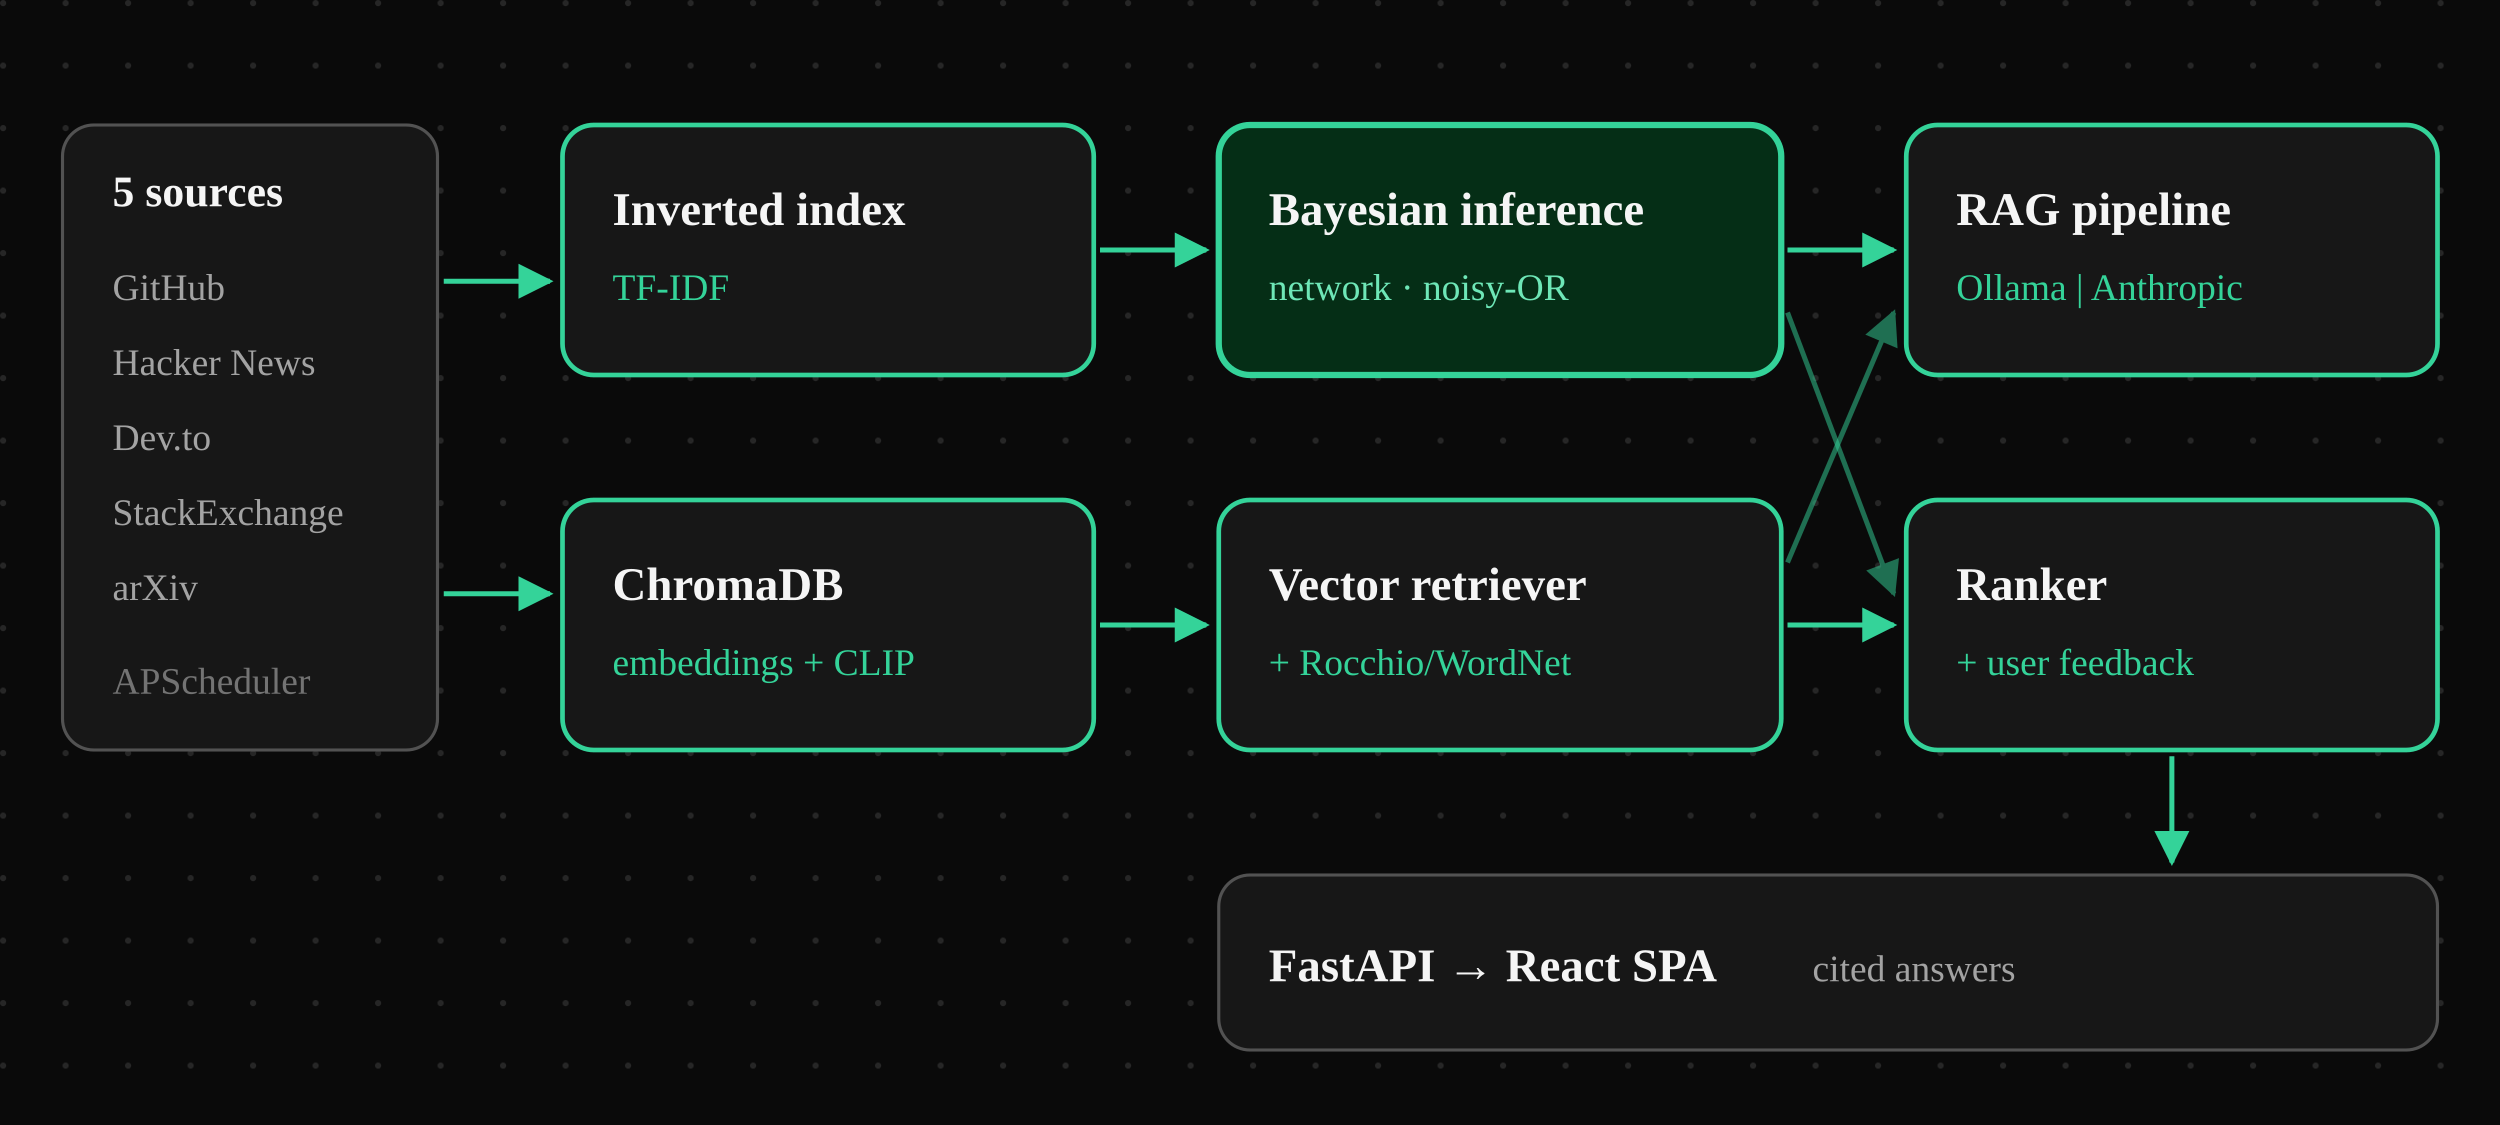
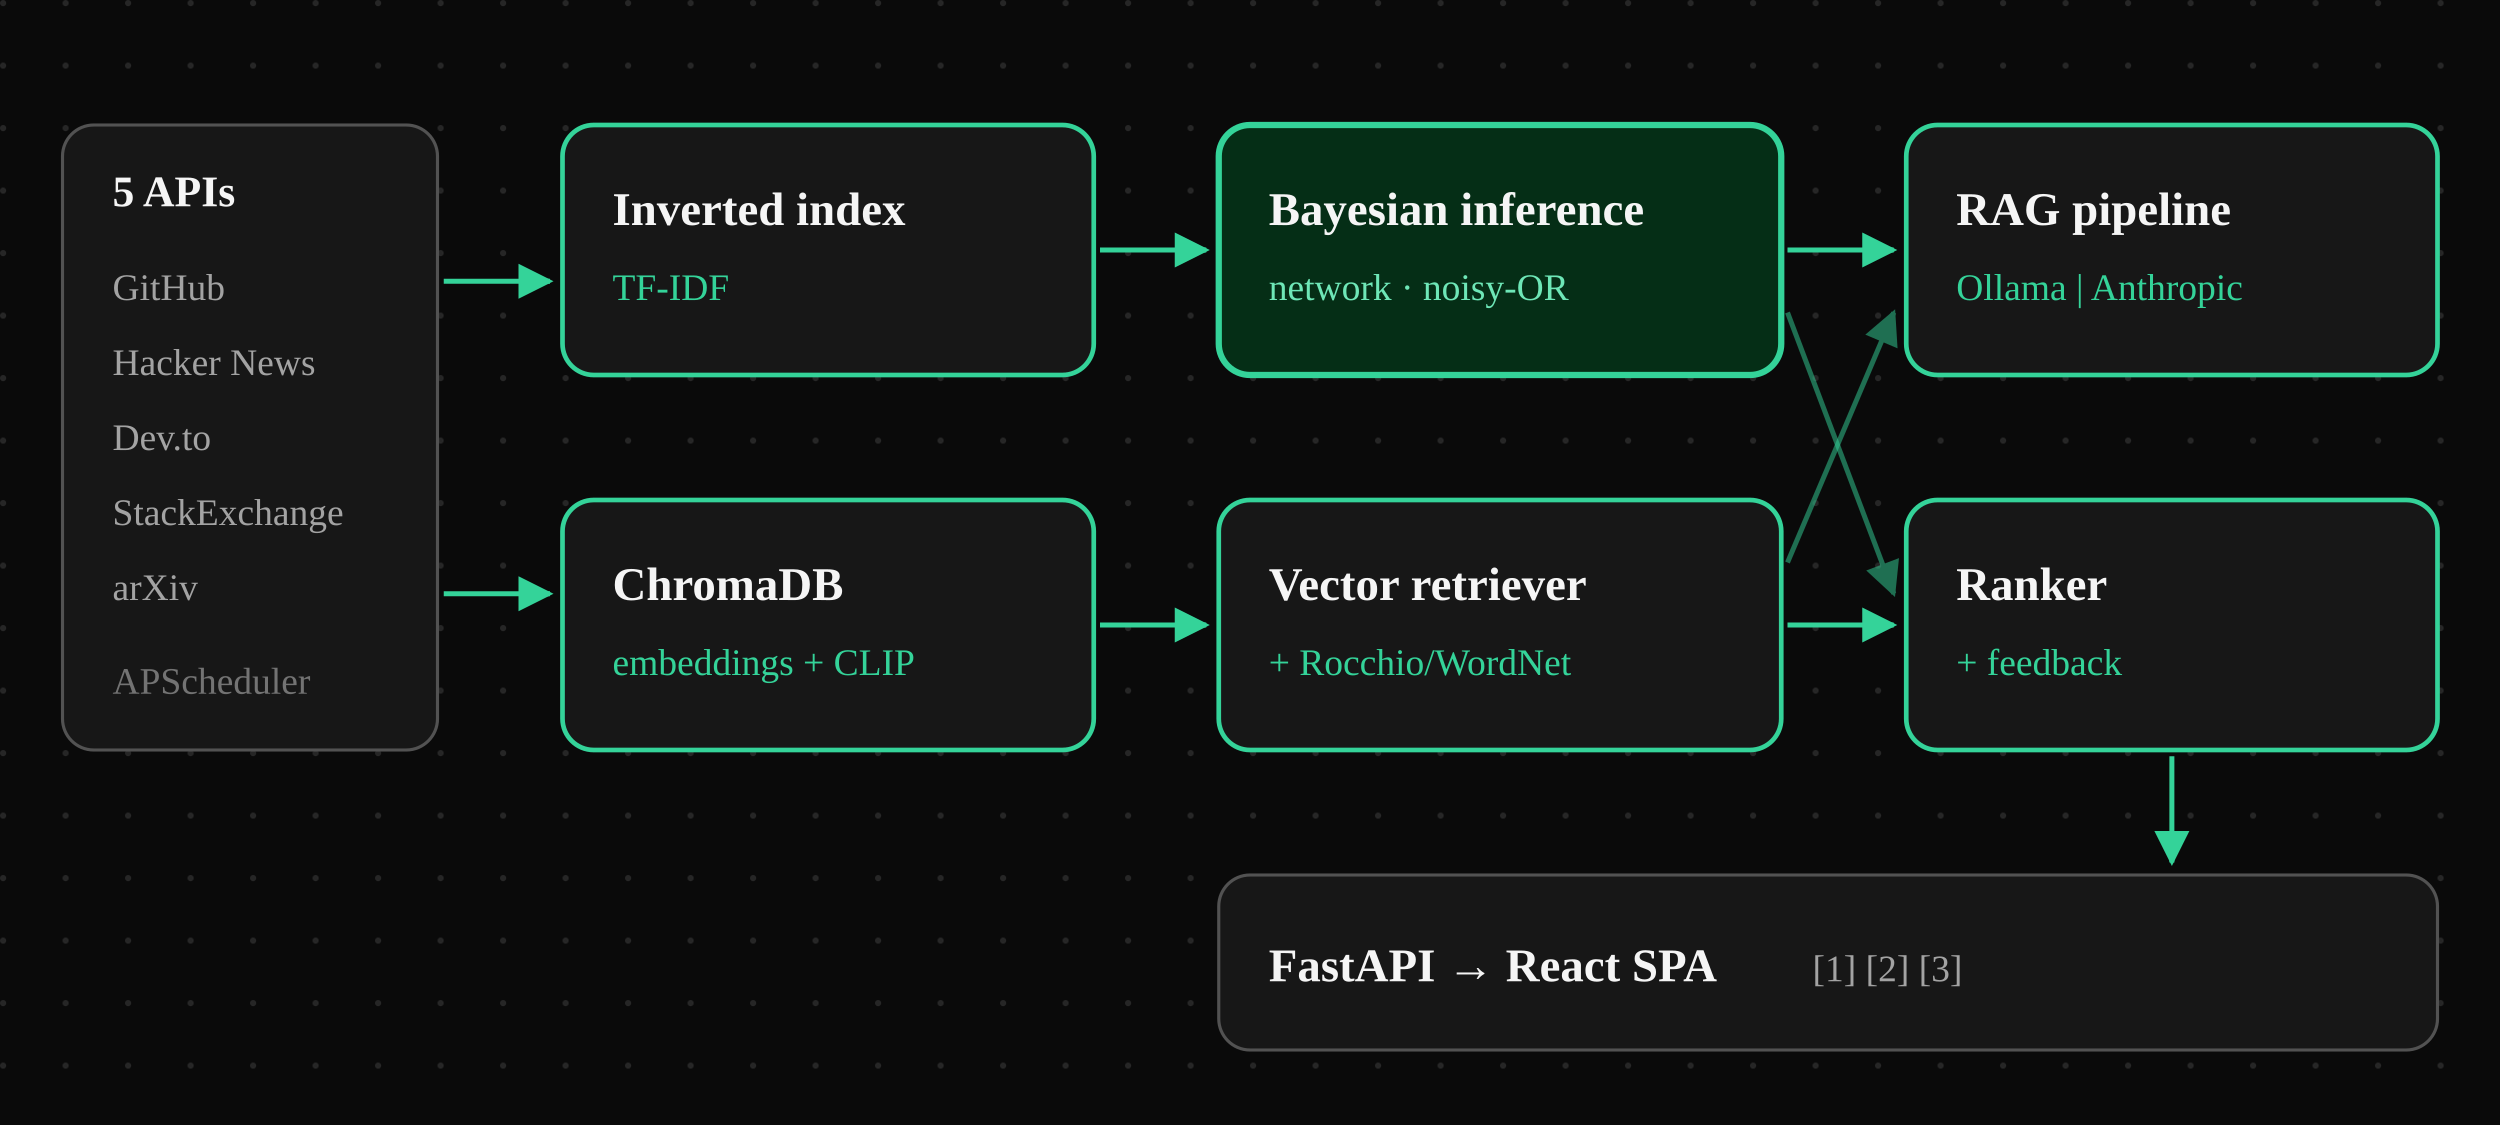
<svg xmlns="http://www.w3.org/2000/svg" viewBox="0 0 800 360">
  <defs>
    <marker id="tr-a" viewBox="0 0 10 10" refX="9" refY="5" markerWidth="7" markerHeight="7" orient="auto-start-reverse">
      <path d="M0 0L10 5L0 10z" fill="#34d399" />
    </marker>
    <pattern id="tr-dots" width="20" height="20" patternUnits="userSpaceOnUse">
      <circle cx="1" cy="1" r="1" fill="#262626" />
    </pattern>
  </defs>
  <rect width="800" height="360" fill="#0a0a0a" />
  <rect width="800" height="360" fill="url(#tr-dots)" />
  <g>
    <g class="mono" font-size="12" fill="#a3a3a3">
      <rect x="20" y="40" width="120" height="200" rx="10" fill="#171717" stroke="#525252" />
-       <text x="36" y="66" fill="#f5f5f5" font-size="14" font-weight="700">5 sources</text>
+       <text x="36" y="66" fill="#f5f5f5" font-size="14" font-weight="700">5 APIs</text>
      <text x="36" y="96">GitHub</text>
      <text x="36" y="120">Hacker News</text>
      <text x="36" y="144">Dev.to</text>
      <text x="36" y="168">StackExchange</text>
      <text x="36" y="192">arXiv</text>
      <text x="36" y="222" fill="#737373">APScheduler</text>
    </g>
    <g>
      <rect x="180" y="40" width="170" height="80" rx="10" fill="#171717" stroke="#34d399" stroke-width="1.5" />
      <text x="196" y="72" fill="#f5f5f5" font-size="15" font-weight="700">Inverted index</text>
      <text x="196" y="96" fill="#34d399" font-size="12" class="mono">TF-IDF</text>
      <rect x="180" y="160" width="170" height="80" rx="10" fill="#171717" stroke="#34d399" stroke-width="1.5" />
      <text x="196" y="192" fill="#f5f5f5" font-size="15" font-weight="700">ChromaDB</text>
      <text x="196" y="216" fill="#34d399" font-size="12" class="mono">embeddings + CLIP</text>
      <rect x="390" y="40" width="180" height="80" rx="10" fill="#052e16" stroke="#34d399" stroke-width="2" />
      <text x="406" y="72" fill="#f5f5f5" font-size="15" font-weight="700">Bayesian inference</text>
      <text x="406" y="96" fill="#6ee7b7" font-size="12" class="mono">network · noisy-OR</text>
      <rect x="390" y="160" width="180" height="80" rx="10" fill="#171717" stroke="#34d399" stroke-width="1.5" />
      <text x="406" y="192" fill="#f5f5f5" font-size="15" font-weight="700">Vector retriever</text>
      <text x="406" y="216" fill="#34d399" font-size="12" class="mono">+ Rocchio/WordNet</text>
      <rect x="610" y="40" width="170" height="80" rx="10" fill="#171717" stroke="#34d399" stroke-width="1.5" />
      <text x="626" y="72" fill="#f5f5f5" font-size="15" font-weight="700">RAG pipeline</text>
      <text x="626" y="96" fill="#34d399" font-size="12" class="mono">Ollama | Anthropic</text>
      <rect x="610" y="160" width="170" height="80" rx="10" fill="#171717" stroke="#34d399" stroke-width="1.5" />
      <text x="626" y="192" fill="#f5f5f5" font-size="15" font-weight="700">Ranker</text>
-       <text x="626" y="216" fill="#34d399" font-size="12" class="mono">+ user feedback</text>
+       <text x="626" y="216" fill="#34d399" font-size="12" class="mono">+ feedback</text>
      <rect x="390" y="280" width="390" height="56" rx="10" fill="#171717" stroke="#525252" />
      <text x="406" y="314" fill="#f5f5f5" font-size="15" font-weight="700">FastAPI → React SPA</text>
-       <text x="580" y="314" fill="#a3a3a3" font-size="12" class="mono">cited answers</text>
+       <text x="580" y="314" fill="#a3a3a3" font-size="12" class="mono">[1] [2] [3]</text>
    </g>
    <g stroke="#34d399" stroke-width="1.6" fill="none" marker-end="url(#tr-a)">
      <path d="M142 90H176" />
      <path d="M142 190H176" />
      <path d="M352 80H386" />
      <path d="M352 200H386" />
      <path d="M572 80H606" />
      <path d="M572 200H606" />
      <path d="M572 100L606 190" opacity=".5" />
      <path d="M572 180L606 100" opacity=".5" />
      <path d="M695 242V276" />
    </g>
  </g>
</svg>
